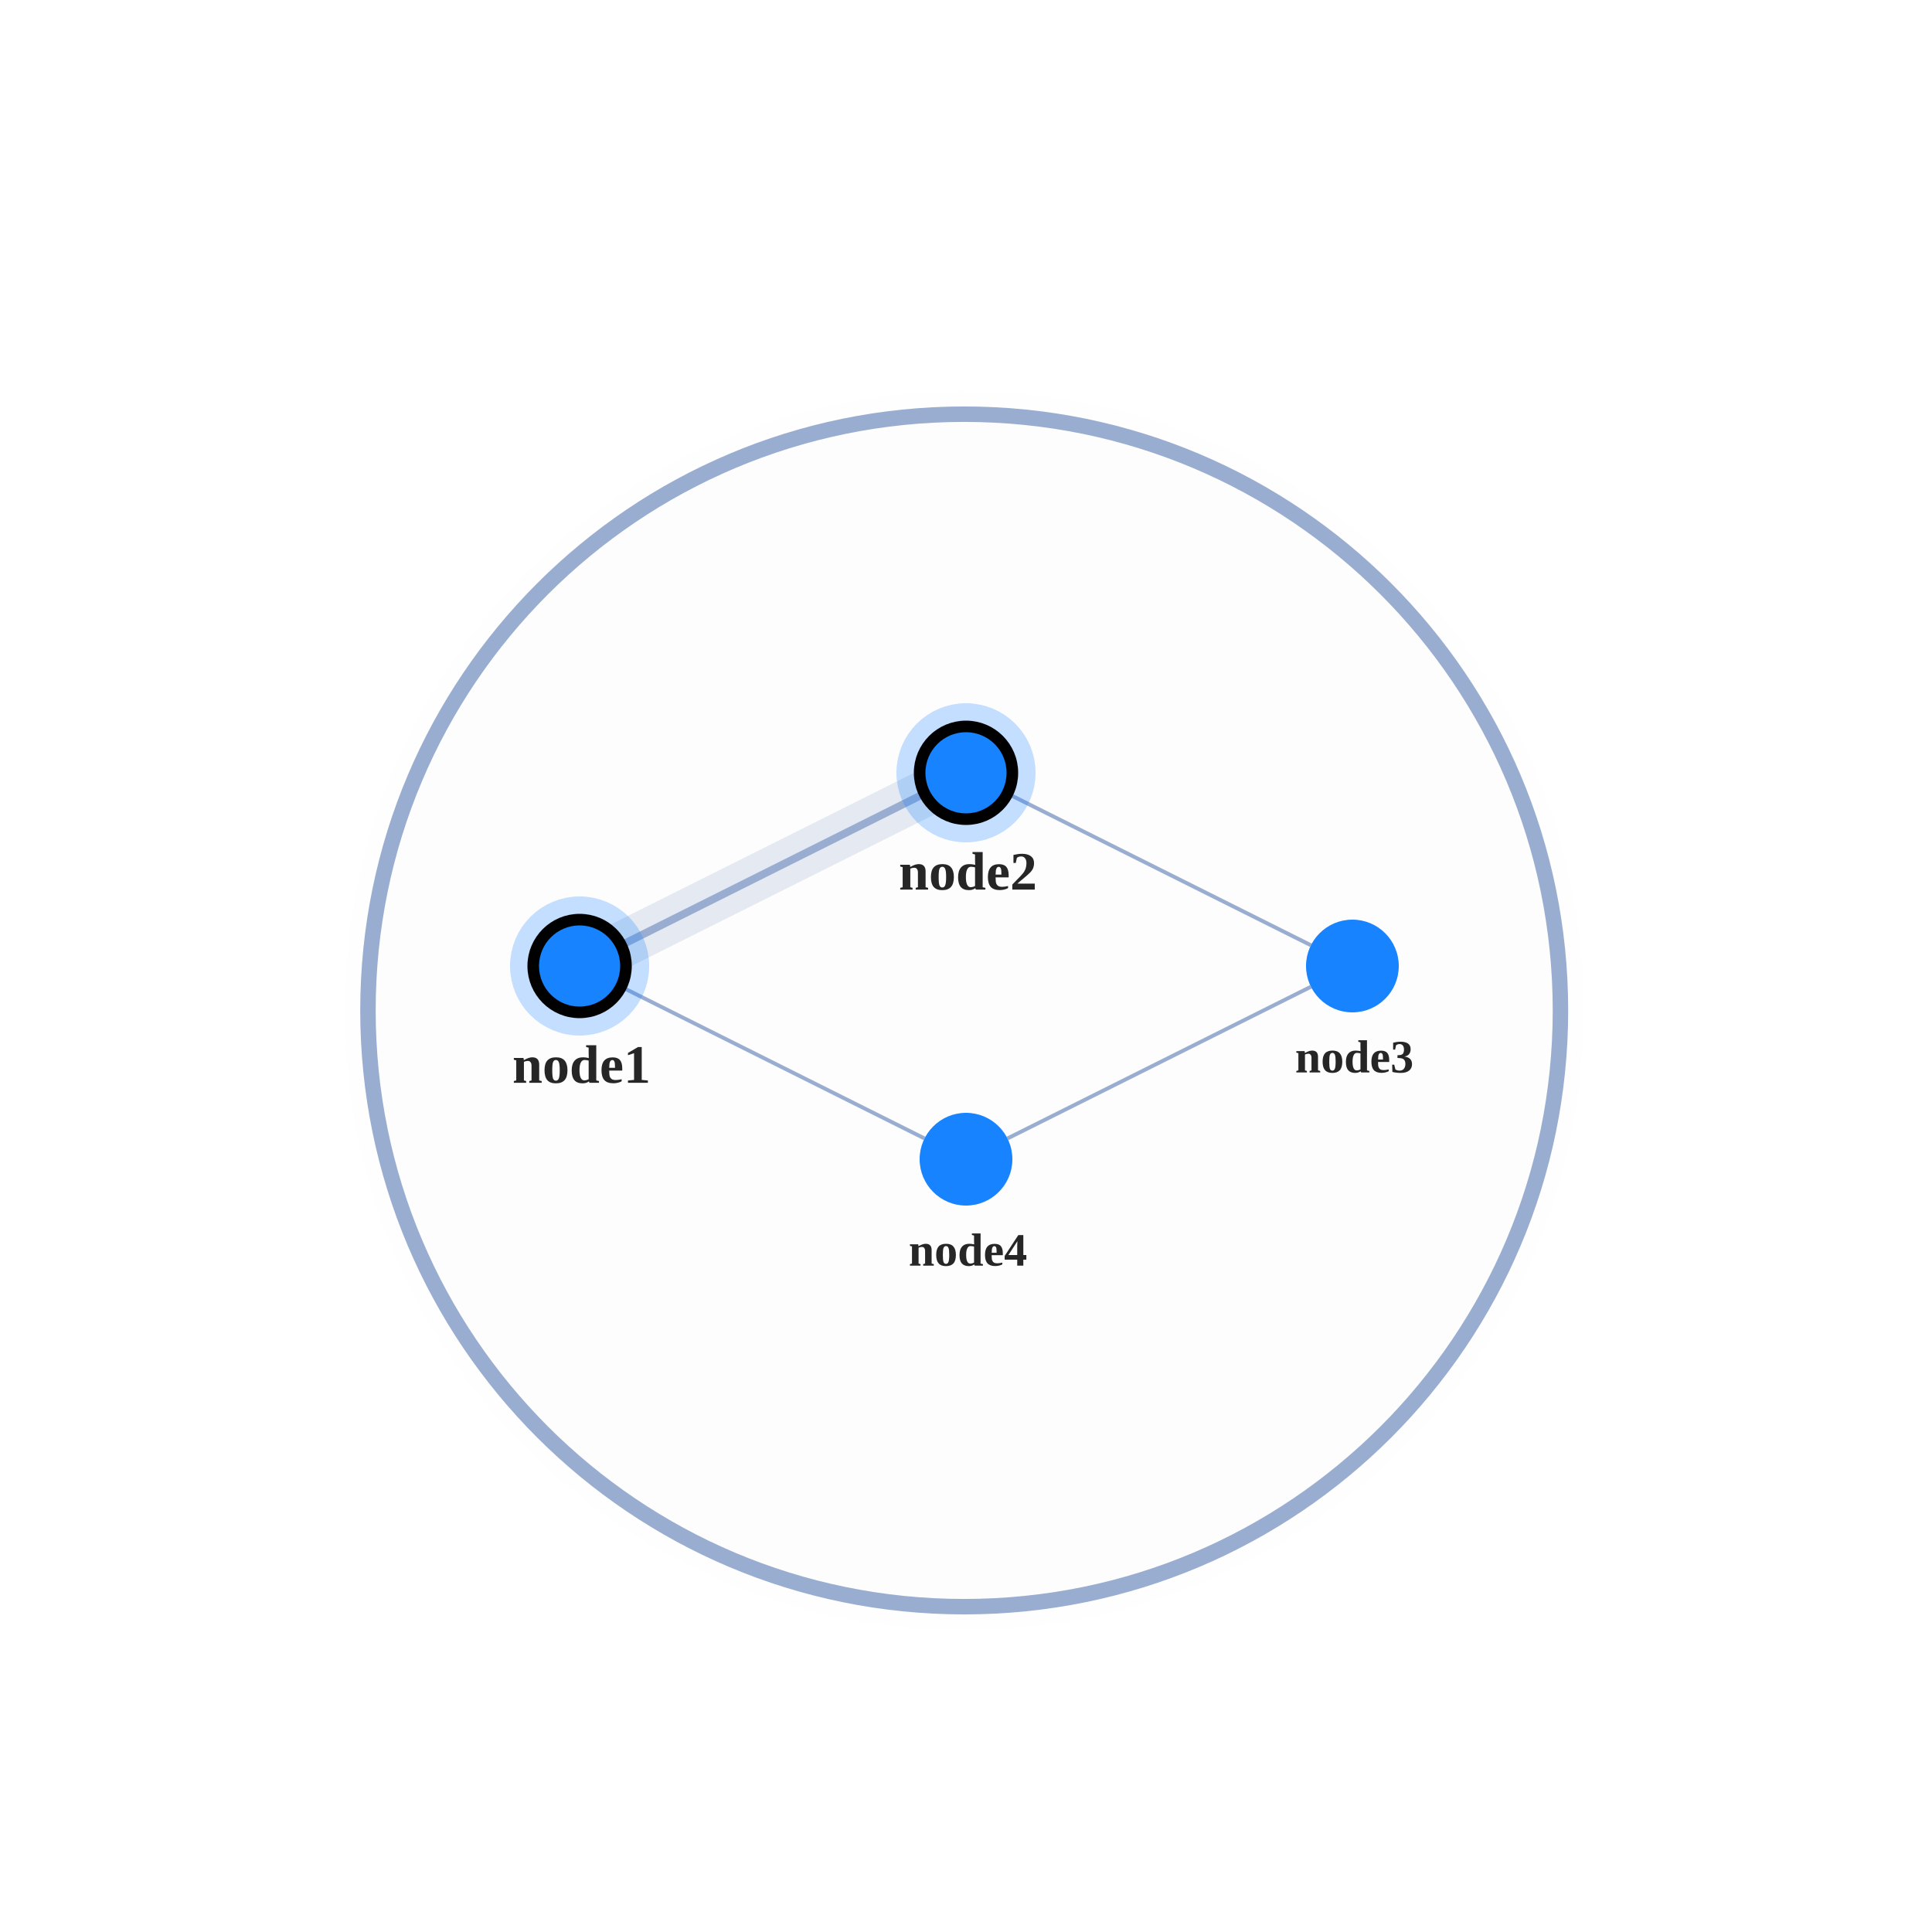
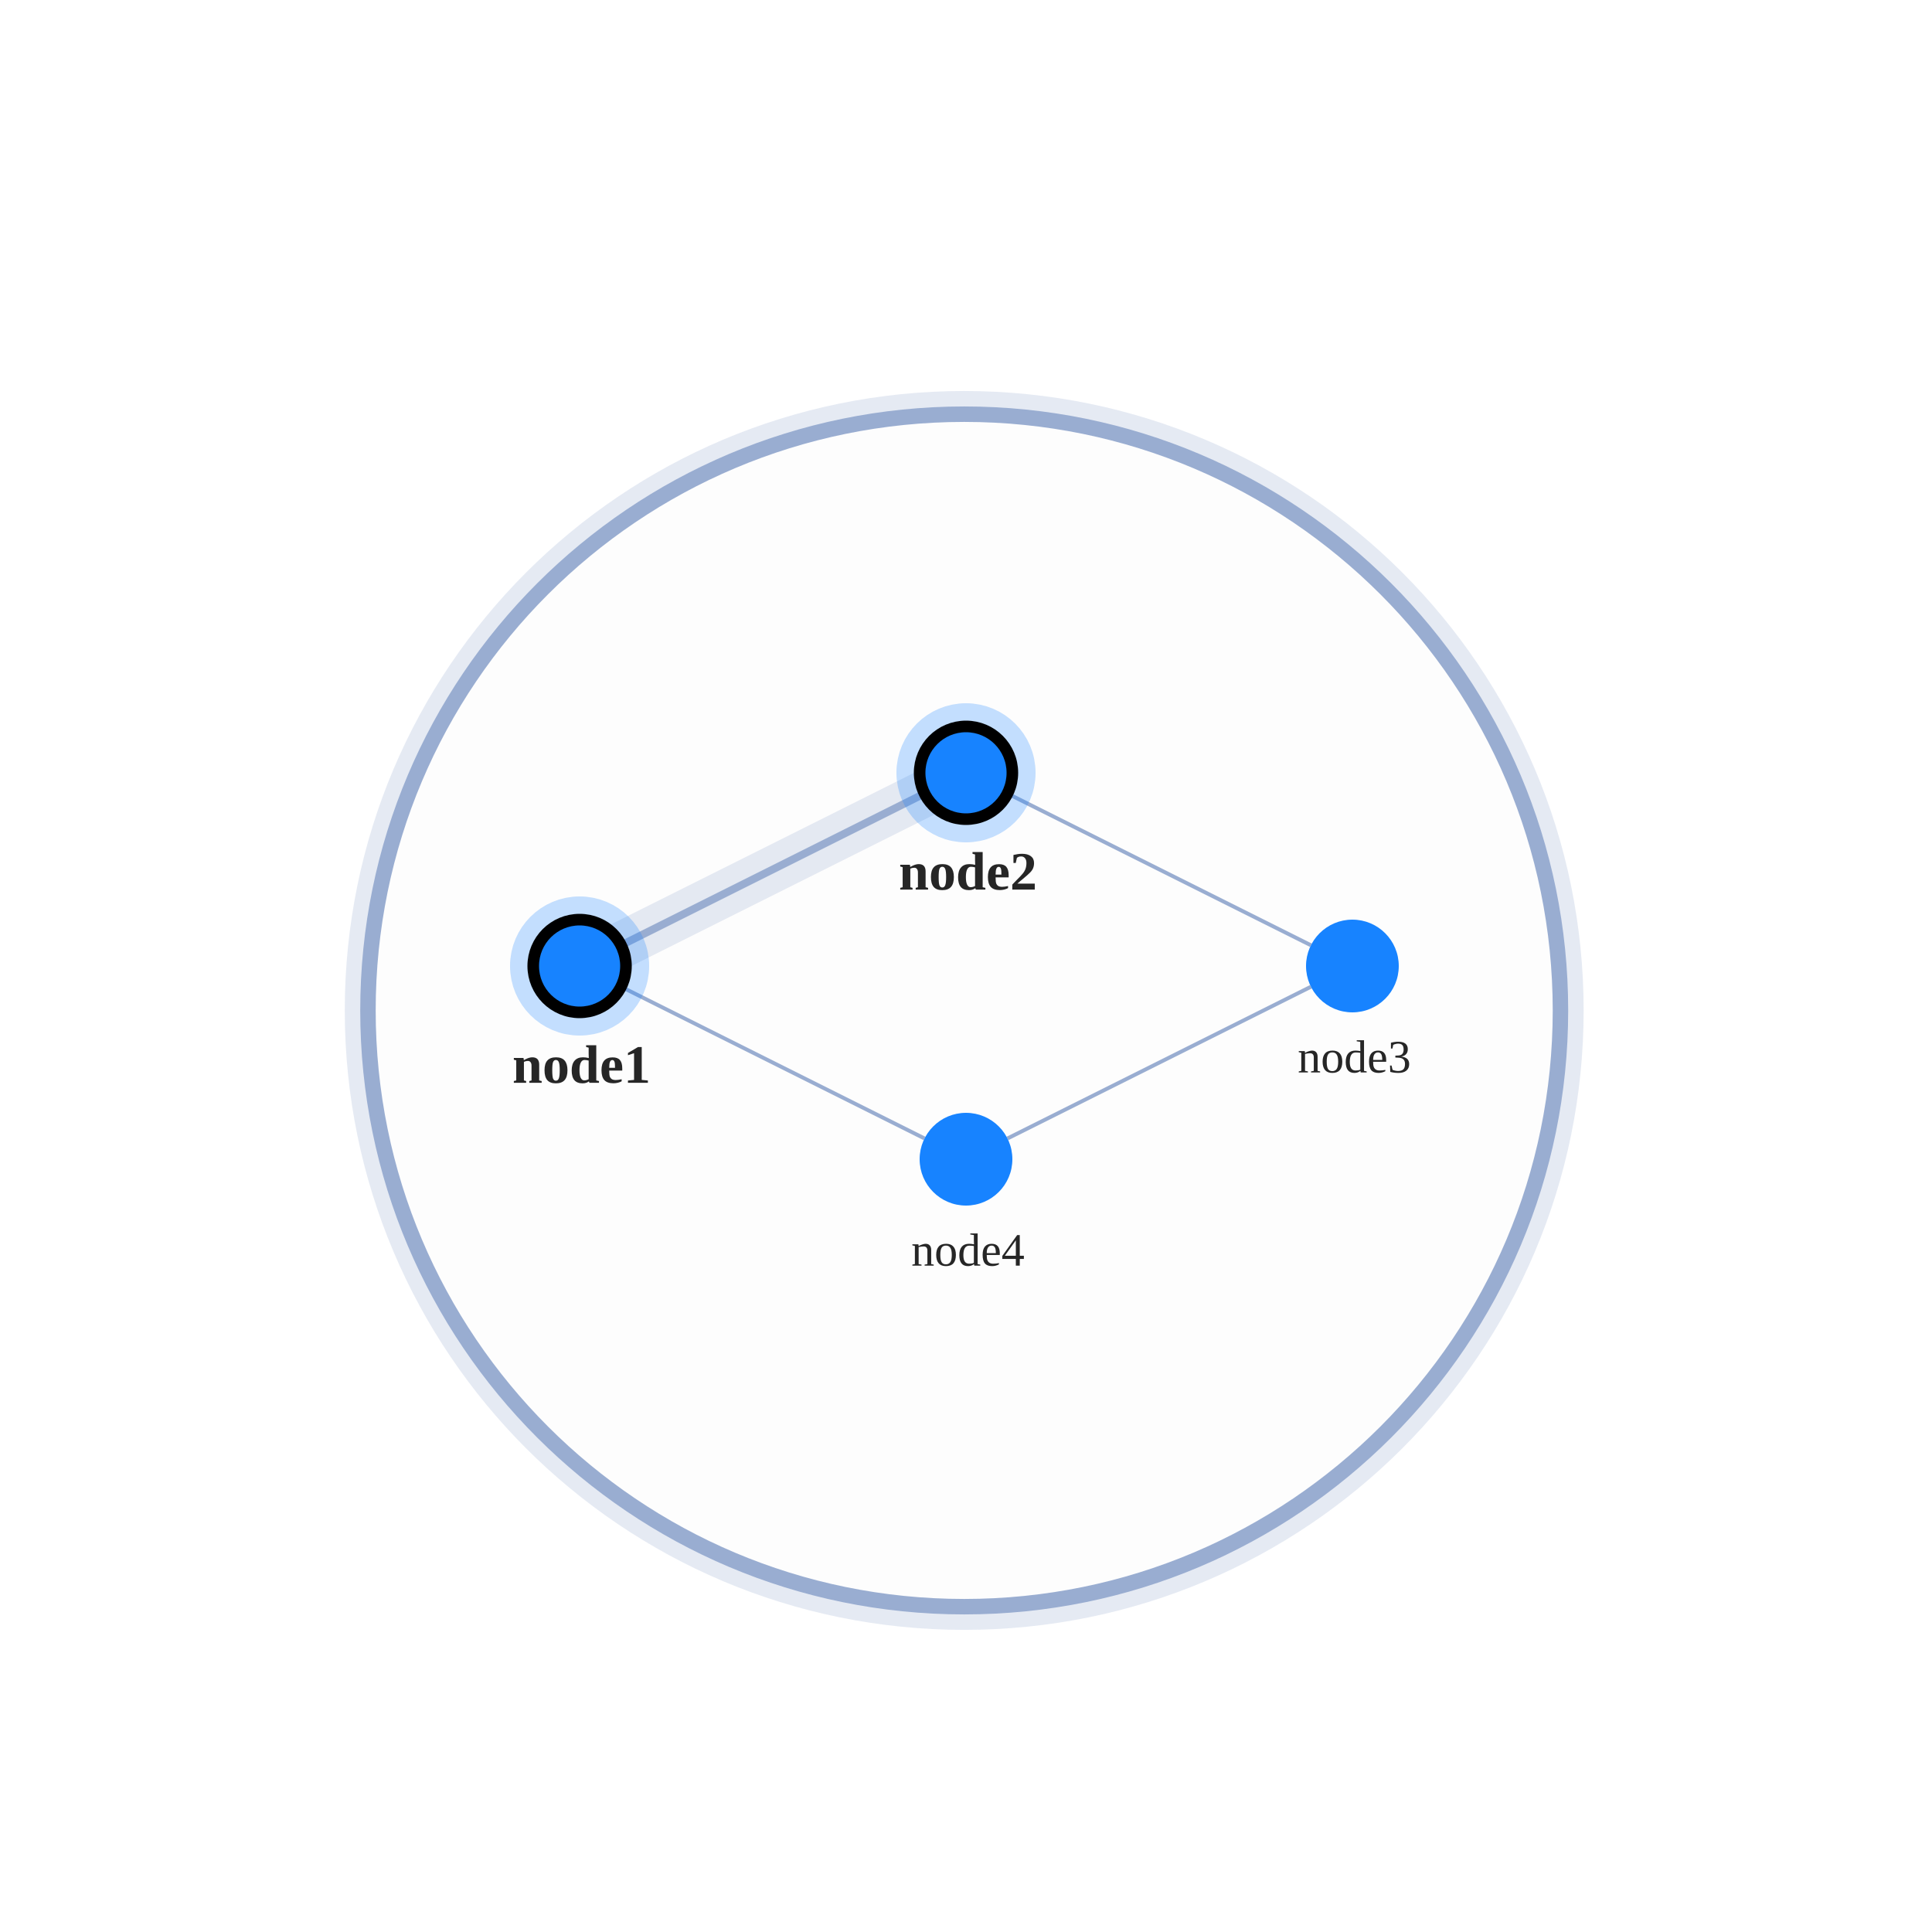
<svg xmlns="http://www.w3.org/2000/svg" width="500" height="500" style="background: transparent; position: absolute; outline: none;" color-interpolation-filters="sRGB" tabindex="1">
  <defs />
  <g id="g-svg-camera" transform="matrix(1,0,0,1,0,0)">
    <g id="g-root" fill="none" transform="matrix(1,0,0,1,0,0)">
      <g id="g-svg-7" fill="none" transform="matrix(1,0,0,1,0,0)">
        <g id="combo1" fill="none" transform="matrix(1,0,0,1,249.535,261.5)">
          <g transform="matrix(1,0,0,1,0,0)">
-             <circle id="halo" fill="none" transform="translate(-154.3088,-154.3088)" cx="154.309" cy="154.309" stroke-dasharray="0,0" stroke-width="12" stroke="rgba(253,253,253,1)" r="154.309" stroke-opacity="0.25" pointer-events="none" />
+             <circle id="halo" fill="none" transform="translate(-154.3088,-154.3088)" cx="154.309" cy="154.309" stroke-dasharray="0,0" stroke-width="12" stroke="rgba(153,173,209,1)" r="154.309" stroke-opacity="0.25" pointer-events="none" />
          </g>
          <g transform="matrix(1,0,0,1,0,0)">
            <circle id="key" fill="rgba(253,253,253,1)" transform="translate(-154.3088,-154.3088)" cx="154.309" cy="154.309" stroke-dasharray="0,0" stroke-width="4" stroke="rgba(153,173,209,1)" r="154.309" />
          </g>
        </g>
      </g>
      <g id="g-svg-6" fill="none" transform="matrix(1,0,0,1,0,0)">
        <g id="edge1" fill="none" marker-start="false" marker-end="false" transform="matrix(1,0,0,1,0,0)">
          <g id="edge1" fill="none" marker-start="false" marker-end="false" stroke="transparent" stroke-width="3" />
          <g transform="matrix(1,0,0,1,160.7331,205.3666)">
            <path id="halo" fill="none" d="M 0,39.267 L 78.534,0" stroke-width="12" stroke="rgba(153,173,209,1)" stroke-dasharray="0,0" pointer-events="none" stroke-opacity="0.25" />
            <path id="halo" fill="none" d="M 0,39.267 L 78.534,0" stroke-width="14" stroke="transparent" stroke-dasharray="0,0" pointer-events="none" stroke-opacity="0.25" />
          </g>
          <g transform="matrix(1,0,0,1,160.7331,205.3666)">
            <path id="key" fill="none" d="M 0,39.267 L 78.534,0" stroke-width="2" stroke="rgba(153,173,209,1)" />
            <path id="key" fill="none" d="M 0,39.267 L 78.534,0" stroke-width="2" stroke="transparent" />
          </g>
        </g>
        <g id="edge2" fill="none" marker-start="false" marker-end="false" transform="matrix(1,0,0,1,0,0)">
          <g id="edge2" fill="none" marker-start="false" marker-end="false" stroke="transparent" stroke-width="3" />
          <g transform="matrix(1,0,0,1,260.7331,205.3666)">
            <path id="key" fill="none" d="M 0,0 L 78.534,39.267" stroke-width="1" stroke="rgba(153,173,209,1)" />
            <path id="key" fill="none" d="M 0,0 L 78.534,39.267" stroke-width="1" stroke="transparent" />
          </g>
        </g>
        <g id="edge3" fill="none" marker-start="false" marker-end="false" transform="matrix(1,0,0,1,0,0)">
          <g id="edge3" fill="none" marker-start="false" marker-end="false" stroke="transparent" stroke-width="3" />
          <g transform="matrix(1,0,0,1,260.7331,255.3666)">
            <path id="key" fill="none" d="M 78.534,0 L 0,39.267" stroke-width="1" stroke="rgba(153,173,209,1)" />
            <path id="key" fill="none" d="M 78.534,0 L 0,39.267" stroke-width="1" stroke="transparent" />
          </g>
        </g>
        <g id="edge4" fill="none" marker-start="false" marker-end="false" transform="matrix(1,0,0,1,0,0)">
          <g id="edge4" fill="none" marker-start="false" marker-end="false" stroke="transparent" stroke-width="3" />
          <g transform="matrix(1,0,0,1,160.7331,255.3666)">
            <path id="key" fill="none" d="M 0,0 L 78.534,39.267" stroke-width="1" stroke="rgba(153,173,209,1)" />
            <path id="key" fill="none" d="M 0,0 L 78.534,39.267" stroke-width="1" stroke="transparent" />
          </g>
        </g>
      </g>
      <g id="g-svg-5" fill="none" transform="matrix(1,0,0,1,0,0)">
        <g id="node1" fill="none" transform="matrix(1,0,0,1,150,250)">
          <g transform="matrix(1,0,0,1,0,0)">
-             <circle id="halo" fill="none" transform="translate(-12,-12)" cx="12" cy="12" stroke-width="12" stroke="rgba(23,131,255,1)" r="12" stroke-dasharray="0,0" stroke-opacity="0.25" pointer-events="none" />
+             <circle id="halo" fill="none" transform="translate(-12,-12)" cx="12" cy="12" stroke-width="12" stroke="rgba(23,131,255,1)" stroke-opacity="0.25" r="12" stroke-dasharray="0,0" pointer-events="none" />
          </g>
          <g transform="matrix(1,0,0,1,0,0)">
-             <circle id="key" fill="rgba(23,131,255,1)" transform="translate(-12,-12)" cx="12" cy="12" stroke-width="3" r="12" stroke="rgba(0,0,0,1)" />
+             <circle id="key" fill="rgba(23,131,255,1)" transform="translate(-12,-12)" cx="12" cy="12" stroke-width="3" stroke="rgba(0,0,0,1)" r="12" />
          </g>
          <g id="label" fill="none" transform="matrix(1,0,0,1,0,12)">
            <g transform="matrix(1,0,0,1,0,0)">
              <text id="text" fill="rgba(0,0,0,0.851)" dominant-baseline="central" paint-order="stroke" dx="0.5" dy="13.5px" font-size="14" text-anchor="middle" font-weight="700">
                node1
              </text>
            </g>
          </g>
        </g>
        <g id="node2" fill="none" transform="matrix(1,0,0,1,250,200)">
          <g transform="matrix(1,0,0,1,0,0)">
-             <circle id="halo" fill="none" transform="translate(-12,-12)" cx="12" cy="12" stroke-width="12" stroke="rgba(23,131,255,1)" r="12" stroke-dasharray="0,0" stroke-opacity="0.25" pointer-events="none" />
+             <circle id="halo" fill="none" transform="translate(-12,-12)" cx="12" cy="12" stroke-width="12" stroke="rgba(23,131,255,1)" stroke-opacity="0.25" r="12" stroke-dasharray="0,0" pointer-events="none" />
          </g>
          <g transform="matrix(1,0,0,1,0,0)">
-             <circle id="key" fill="rgba(23,131,255,1)" transform="translate(-12,-12)" cx="12" cy="12" stroke-width="3" r="12" stroke="rgba(0,0,0,1)" />
+             <circle id="key" fill="rgba(23,131,255,1)" transform="translate(-12,-12)" cx="12" cy="12" stroke-width="3" stroke="rgba(0,0,0,1)" r="12" />
          </g>
          <g id="label" fill="none" transform="matrix(1,0,0,1,0,12)">
            <g transform="matrix(1,0,0,1,0,0)">
              <text id="text" fill="rgba(0,0,0,0.851)" dominant-baseline="central" paint-order="stroke" dx="0.5" dy="13.5px" font-size="14" text-anchor="middle" font-weight="700">
                node2
              </text>
            </g>
          </g>
        </g>
        <g id="node3" fill="none" transform="matrix(1,0,0,1,350,250)">
          <g transform="matrix(1,0,0,1,0,0)">
-             <circle id="key" fill="rgba(23,131,255,1)" transform="translate(-12,-12)" cx="12" cy="12" stroke-width="0" r="12" stroke="rgba(0,0,0,1)" />
+             <circle id="key" fill="rgba(23,131,255,1)" transform="translate(-12,-12)" cx="12" cy="12" stroke-width="0" stroke="rgba(0,0,0,1)" r="12" />
          </g>
          <g id="label" fill="none" transform="matrix(1,0,0,1,0,12)">
            <g transform="matrix(1,0,0,1,0,0)">
-               <text id="text" fill="rgba(0,0,0,0.851)" dominant-baseline="central" paint-order="stroke" dx="0.5" dy="11.5px" font-size="12" text-anchor="middle" font-weight="700">
+               <text id="text" fill="rgba(0,0,0,0.851)" dominant-baseline="central" paint-order="stroke" dx="0.5" dy="11.5px" font-size="12" text-anchor="middle" font-weight="400">
                node3
              </text>
            </g>
          </g>
        </g>
        <g id="node4" fill="none" transform="matrix(1,0,0,1,250,300)">
          <g transform="matrix(1,0,0,1,0,0)">
-             <circle id="key" fill="rgba(23,131,255,1)" transform="translate(-12,-12)" cx="12" cy="12" stroke-width="0" r="12" stroke="rgba(0,0,0,1)" />
+             <circle id="key" fill="rgba(23,131,255,1)" transform="translate(-12,-12)" cx="12" cy="12" stroke-width="0" stroke="rgba(0,0,0,1)" r="12" />
          </g>
          <g id="label" fill="none" transform="matrix(1,0,0,1,0,12)">
            <g transform="matrix(1,0,0,1,0,0)">
-               <text id="text" fill="rgba(0,0,0,0.851)" dominant-baseline="central" paint-order="stroke" dx="0.5" dy="11.5px" font-size="12" text-anchor="middle" font-weight="700">
+               <text id="text" fill="rgba(0,0,0,0.851)" dominant-baseline="central" paint-order="stroke" dx="0.5" dy="11.5px" font-size="12" text-anchor="middle" font-weight="400">
                node4
              </text>
            </g>
          </g>
        </g>
      </g>
    </g>
  </g>
</svg>
